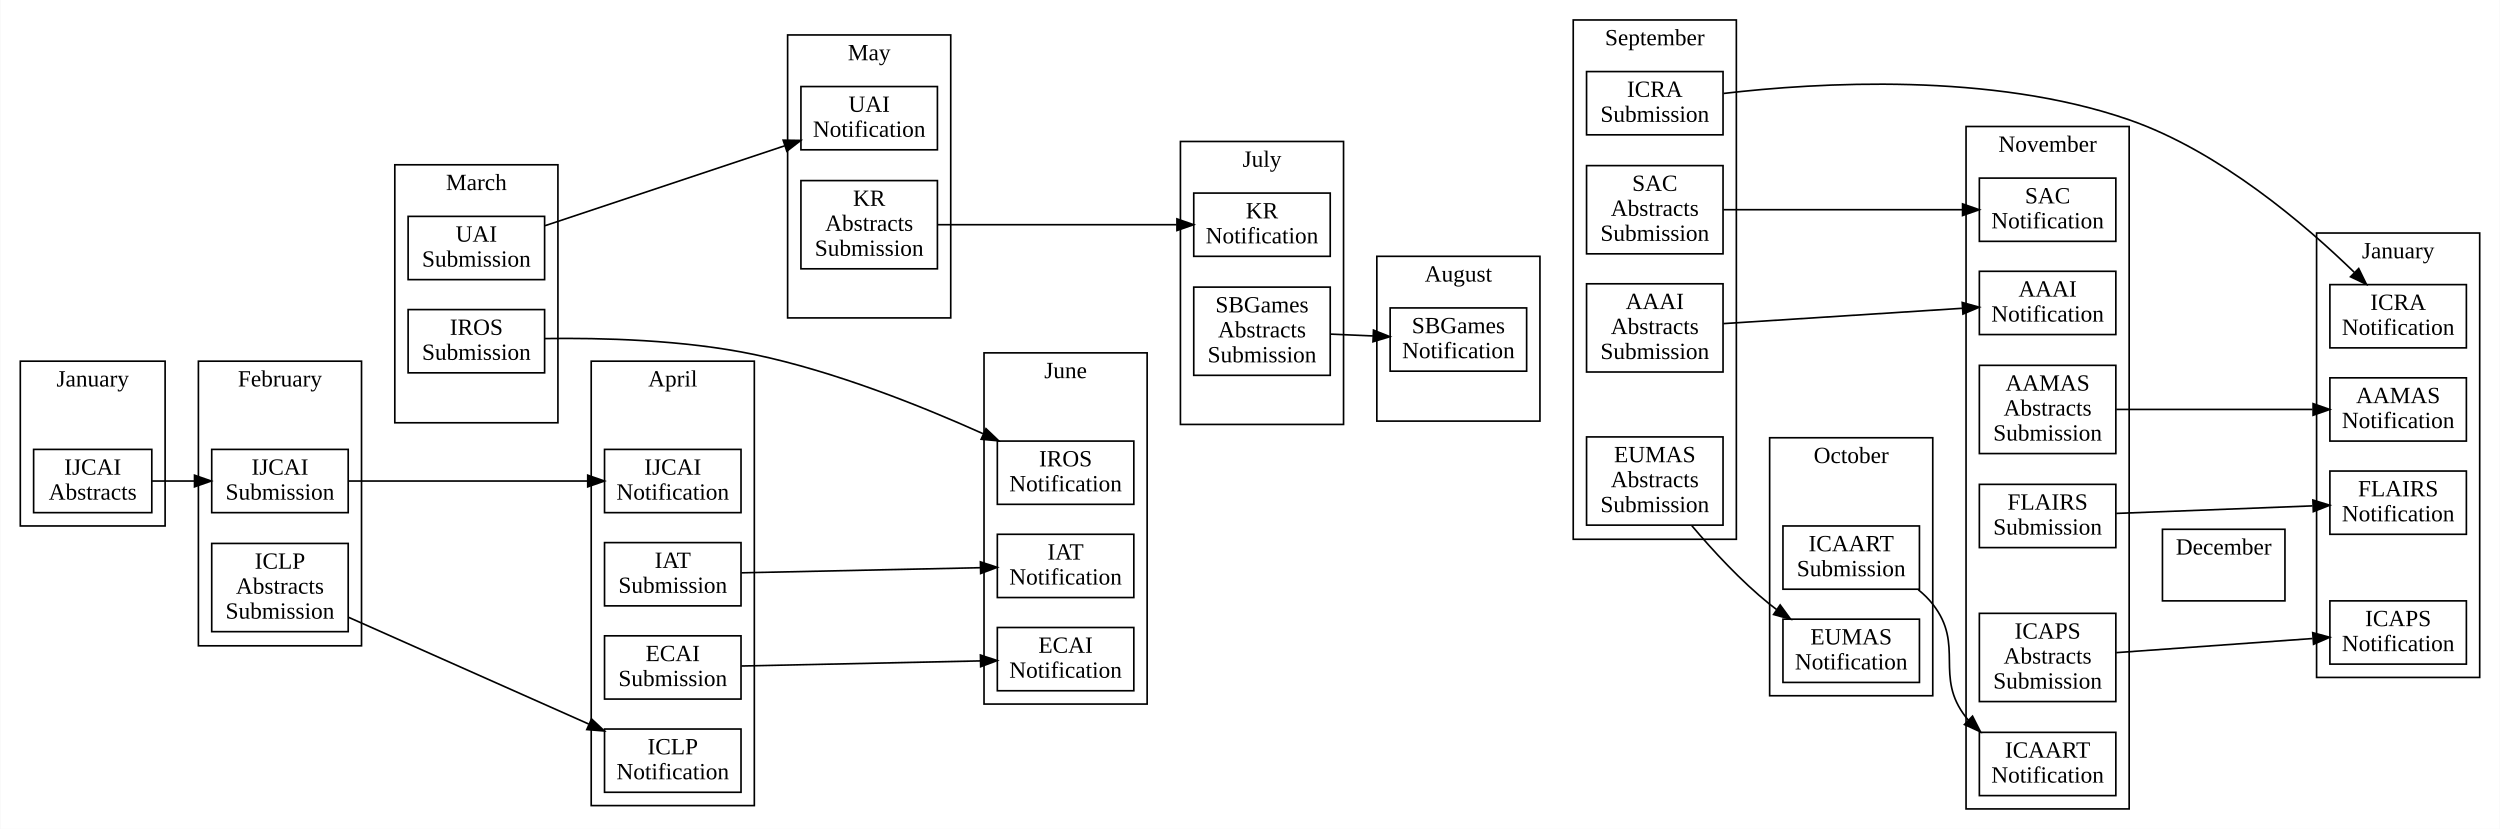
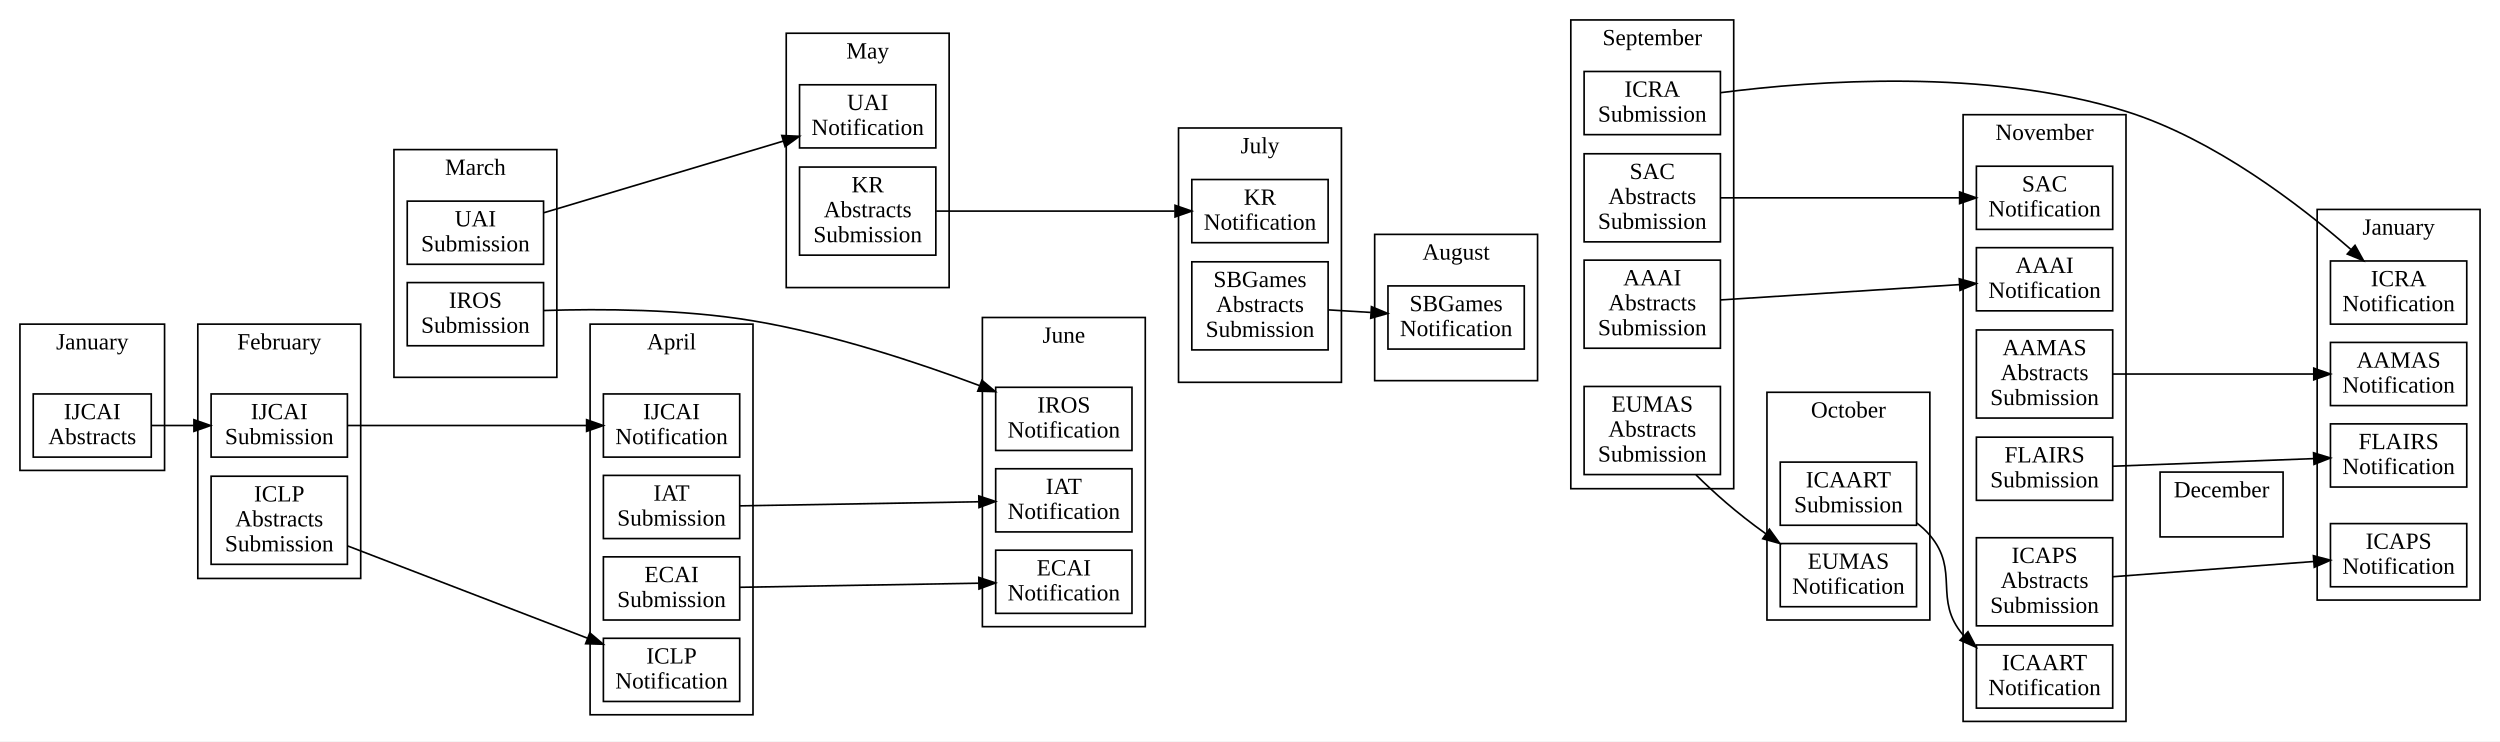
- <svg xmlns="http://www.w3.org/2000/svg" xmlns:xlink="http://www.w3.org/1999/xlink" width="1502pt" height="498pt" viewBox="0.00 0.00 1501.60 498.00">
-   <g id="graph0" class="graph" transform="scale(1 1) rotate(0) translate(4 494)">
-     <polygon fill="white" stroke="none" points="-4,4 -4,-494 1497.6,-494 1497.6,4 -4,4" />
+ <svg xmlns="http://www.w3.org/2000/svg" xmlns:xlink="http://www.w3.org/1999/xlink" width="1504pt" height="446pt" viewBox="0.00 0.00 1504.00 446.00">
+   <g id="graph0" class="graph" transform="scale(1 1) rotate(0) translate(4 442)">
+     <polygon fill="white" stroke="none" points="-4,4 -4,-442 1500,-442 1500,4 -4,4" />
    <g id="clust1" class="cluster">
-       <polygon fill="none" stroke="black" points="8,-178 8,-277 95,-277 95,-178 8,-178" />
-       <text text-anchor="middle" x="51.5" y="-261.8" font-family="Times New Roman,serif" font-size="14.00">January</text>
+       <polygon fill="none" stroke="black" points="8,-159 8,-247 95,-247 95,-159 8,-159" />
+       <text text-anchor="middle" x="51.5" y="-231.8" font-family="Times New Roman,serif" font-size="14.00">January</text>
    </g>
    <g id="clust2" class="cluster">
-       <polygon fill="none" stroke="black" points="115,-106 115,-277 213,-277 213,-106 115,-106" />
-       <text text-anchor="middle" x="164" y="-261.8" font-family="Times New Roman,serif" font-size="14.00">February</text>
+       <polygon fill="none" stroke="black" points="115,-94 115,-247 213,-247 213,-94 115,-94" />
+       <text text-anchor="middle" x="164" y="-231.8" font-family="Times New Roman,serif" font-size="14.00">February</text>
    </g>
    <g id="clust3" class="cluster">
-       <polygon fill="none" stroke="black" points="233,-240 233,-395 331,-395 331,-240 233,-240" />
-       <text text-anchor="middle" x="282" y="-379.8" font-family="Times New Roman,serif" font-size="14.00">March</text>
+       <polygon fill="none" stroke="black" points="233,-215 233,-352 331,-352 331,-215 233,-215" />
+       <text text-anchor="middle" x="282" y="-336.8" font-family="Times New Roman,serif" font-size="14.00">March</text>
    </g>
    <g id="clust4" class="cluster">
-       <polygon fill="none" stroke="black" points="351,-10 351,-277 449,-277 449,-10 351,-10" />
-       <text text-anchor="middle" x="400" y="-261.8" font-family="Times New Roman,serif" font-size="14.00">April</text>
+       <polygon fill="none" stroke="black" points="351,-12 351,-247 449,-247 449,-12 351,-12" />
+       <text text-anchor="middle" x="400" y="-231.8" font-family="Times New Roman,serif" font-size="14.00">April</text>
    </g>
    <g id="clust5" class="cluster">
-       <polygon fill="none" stroke="black" points="469,-303 469,-473 567,-473 567,-303 469,-303" />
-       <text text-anchor="middle" x="518" y="-457.8" font-family="Times New Roman,serif" font-size="14.00">May</text>
+       <polygon fill="none" stroke="black" points="469,-269 469,-422 567,-422 567,-269 469,-269" />
+       <text text-anchor="middle" x="518" y="-406.8" font-family="Times New Roman,serif" font-size="14.00">May</text>
    </g>
    <g id="clust6" class="cluster">
-       <polygon fill="none" stroke="black" points="587,-71 587,-282 685,-282 685,-71 587,-71" />
-       <text text-anchor="middle" x="636" y="-266.8" font-family="Times New Roman,serif" font-size="14.00">June</text>
+       <polygon fill="none" stroke="black" points="587,-65 587,-251 685,-251 685,-65 587,-65" />
+       <text text-anchor="middle" x="636" y="-235.8" font-family="Times New Roman,serif" font-size="14.00">June</text>
    </g>
    <g id="clust7" class="cluster">
-       <polygon fill="none" stroke="black" points="705,-239 705,-409 803,-409 803,-239 705,-239" />
-       <text text-anchor="middle" x="754" y="-393.8" font-family="Times New Roman,serif" font-size="14.00">July</text>
+       <polygon fill="none" stroke="black" points="705,-212 705,-365 803,-365 803,-212 705,-212" />
+       <text text-anchor="middle" x="754" y="-349.8" font-family="Times New Roman,serif" font-size="14.00">July</text>
    </g>
    <g id="clust8" class="cluster">
-       <polygon fill="none" stroke="black" points="823,-241 823,-340 921,-340 921,-241 823,-241" />
-       <text text-anchor="middle" x="872" y="-324.8" font-family="Times New Roman,serif" font-size="14.00">August</text>
+       <polygon fill="none" stroke="black" points="823,-213 823,-301 921,-301 921,-213 823,-213" />
+       <text text-anchor="middle" x="872" y="-285.8" font-family="Times New Roman,serif" font-size="14.00">August</text>
    </g>
    <g id="clust9" class="cluster">
-       <polygon fill="none" stroke="black" points="941,-170 941,-482 1039,-482 1039,-170 941,-170" />
-       <text text-anchor="middle" x="990" y="-466.8" font-family="Times New Roman,serif" font-size="14.00">September</text>
+       <polygon fill="none" stroke="black" points="941,-148 941,-430 1039,-430 1039,-148 941,-148" />
+       <text text-anchor="middle" x="990" y="-414.8" font-family="Times New Roman,serif" font-size="14.00">September</text>
    </g>
    <g id="clust10" class="cluster">
-       <polygon fill="none" stroke="black" points="1059,-76 1059,-231 1157,-231 1157,-76 1059,-76" />
-       <text text-anchor="middle" x="1108" y="-215.8" font-family="Times New Roman,serif" font-size="14.00">October</text>
+       <polygon fill="none" stroke="black" points="1059,-69 1059,-206 1157,-206 1157,-69 1059,-69" />
+       <text text-anchor="middle" x="1108" y="-190.8" font-family="Times New Roman,serif" font-size="14.00">October</text>
    </g>
    <g id="clust11" class="cluster">
-       <polygon fill="none" stroke="black" points="1177,-8 1177,-418 1275,-418 1275,-8 1177,-8" />
-       <text text-anchor="middle" x="1226" y="-402.8" font-family="Times New Roman,serif" font-size="14.00">November</text>
+       <polygon fill="none" stroke="black" points="1177,-8 1177,-373 1275,-373 1275,-8 1177,-8" />
+       <text text-anchor="middle" x="1226" y="-357.8" font-family="Times New Roman,serif" font-size="14.00">November</text>
    </g>
    <g id="clust12" class="cluster">
-       <polygon fill="none" stroke="black" points="1295,-133 1295,-176 1368.6,-176 1368.6,-133 1295,-133" />
-       <text text-anchor="middle" x="1331.8" y="-160.8" font-family="Times New Roman,serif" font-size="14.00">December</text>
+       <polygon fill="none" stroke="black" points="1295.5,-119 1295.5,-158 1369.5,-158 1369.5,-119 1295.5,-119" />
+       <text text-anchor="middle" x="1332.5" y="-142.8" font-family="Times New Roman,serif" font-size="14.00">December</text>
    </g>
    <g id="clust13" class="cluster">
-       <polygon fill="none" stroke="black" points="1387.6,-87 1387.6,-354 1485.6,-354 1485.6,-87 1387.6,-87" />
-       <text text-anchor="middle" x="1436.6" y="-338.8" font-family="Times New Roman,serif" font-size="14.00">January</text>
+       <polygon fill="none" stroke="black" points="1390,-81 1390,-316 1488,-316 1488,-81 1390,-81" />
+       <text text-anchor="middle" x="1439" y="-300.8" font-family="Times New Roman,serif" font-size="14.00">January</text>
    </g>
    <g id="node2" class="node">
      <g id="a_node2">
        <a xlink:href="http://www.ijcai.org/" xlink:title="International Joint Conference on Artificial Intelligence" target="_blank">
-           <polygon fill="none" stroke="black" points="87,-224 16,-224 16,-186 87,-186 87,-224" />
-           <text text-anchor="middle" x="51.5" y="-208.8" font-family="Times New Roman,serif" font-size="14.00">IJCAI</text>
-           <text text-anchor="middle" x="51.5" y="-193.8" font-family="Times New Roman,serif" font-size="14.00">Abstracts</text>
+           <polygon fill="none" stroke="black" points="87,-205 16,-205 16,-167 87,-167 87,-205" />
+           <text text-anchor="middle" x="51.5" y="-189.8" font-family="Times New Roman,serif" font-size="14.00">IJCAI</text>
+           <text text-anchor="middle" x="51.5" y="-174.8" font-family="Times New Roman,serif" font-size="14.00">Abstracts</text>
        </a>
      </g>
    </g>
    <g id="node5" class="node">
      <g id="a_node5">
        <a xlink:href="http://www.ijcai.org/" xlink:title="International Joint Conference on Artificial Intelligence" target="_blank">
-           <polygon fill="none" stroke="black" points="205,-224 123,-224 123,-186 205,-186 205,-224" />
-           <text text-anchor="middle" x="164" y="-208.8" font-family="Times New Roman,serif" font-size="14.00">IJCAI</text>
-           <text text-anchor="middle" x="164" y="-193.8" font-family="Times New Roman,serif" font-size="14.00">Submission</text>
+           <polygon fill="none" stroke="black" points="205,-205 123,-205 123,-167 205,-167 205,-205" />
+           <text text-anchor="middle" x="164" y="-189.8" font-family="Times New Roman,serif" font-size="14.00">IJCAI</text>
+           <text text-anchor="middle" x="164" y="-174.8" font-family="Times New Roman,serif" font-size="14.00">Submission</text>
        </a>
      </g>
    </g>
    <g id="edge1" class="edge">
-       <path fill="none" stroke="black" d="M87.16,-205C95.257,-205 104.043,-205 112.668,-205" />
-       <polygon fill="black" stroke="black" points="112.669,-208.5 122.668,-205 112.668,-201.5 112.669,-208.5" />
+       <path fill="none" stroke="black" d="M87.16,-186C95.257,-186 104.043,-186 112.668,-186" />
+       <polygon fill="black" stroke="black" points="112.669,-189.5 122.668,-186 112.668,-182.5 112.669,-189.5" />
    </g>
    <g id="node4" class="node">
      <g id="a_node4">
        <a xlink:href="https://www.cs.nmsu.edu/ALP/iclp2018/" xlink:title="International Conference on Logic Programming" target="_blank">
-           <polygon fill="none" stroke="black" points="205,-167.5 123,-167.5 123,-114.5 205,-114.5 205,-167.5" />
-           <text text-anchor="middle" x="164" y="-152.3" font-family="Times New Roman,serif" font-size="14.00">ICLP</text>
-           <text text-anchor="middle" x="164" y="-137.3" font-family="Times New Roman,serif" font-size="14.00">Abstracts</text>
-           <text text-anchor="middle" x="164" y="-122.3" font-family="Times New Roman,serif" font-size="14.00">Submission</text>
+           <polygon fill="none" stroke="black" points="205,-155.5 123,-155.5 123,-102.5 205,-102.5 205,-155.5" />
+           <text text-anchor="middle" x="164" y="-140.3" font-family="Times New Roman,serif" font-size="14.00">ICLP</text>
+           <text text-anchor="middle" x="164" y="-125.3" font-family="Times New Roman,serif" font-size="14.00">Abstracts</text>
+           <text text-anchor="middle" x="164" y="-110.3" font-family="Times New Roman,serif" font-size="14.00">Submission</text>
        </a>
      </g>
    </g>
    <g id="node13" class="node">
      <g id="a_node13">
        <a xlink:href="https://www.cs.nmsu.edu/ALP/iclp2018/" xlink:title="International Conference on Logic Programming" target="_blank">
-           <polygon fill="none" stroke="black" points="441,-56 359,-56 359,-18 441,-18 441,-56" />
-           <text text-anchor="middle" x="400" y="-40.8" font-family="Times New Roman,serif" font-size="14.00">ICLP</text>
-           <text text-anchor="middle" x="400" y="-25.8" font-family="Times New Roman,serif" font-size="14.00">Notification</text>
+           <polygon fill="none" stroke="black" points="441,-58 359,-58 359,-20 441,-20 441,-58" />
+           <text text-anchor="middle" x="400" y="-42.8" font-family="Times New Roman,serif" font-size="14.00">ICLP</text>
+           <text text-anchor="middle" x="400" y="-27.8" font-family="Times New Roman,serif" font-size="14.00">Notification</text>
        </a>
      </g>
    </g>
    <g id="edge3" class="edge">
-       <path fill="none" stroke="black" d="M205.226,-123.122C245.194,-105.358 306.563,-78.083 349.5,-59" />
-       <polygon fill="black" stroke="black" points="351.191,-62.078 358.908,-54.819 348.348,-55.682 351.191,-62.078" />
+       <path fill="none" stroke="black" d="M205.226,-113.528C245.194,-98.156 306.563,-74.552 349.5,-58.039" />
+       <polygon fill="black" stroke="black" points="350.831,-61.277 358.908,-54.42 348.318,-54.743 350.831,-61.277" />
    </g>
    <g id="node10" class="node">
      <g id="a_node10">
        <a xlink:href="http://www.ijcai.org/" xlink:title="International Joint Conference on Artificial Intelligence" target="_blank">
-           <polygon fill="none" stroke="black" points="441,-224 359,-224 359,-186 441,-186 441,-224" />
-           <text text-anchor="middle" x="400" y="-208.8" font-family="Times New Roman,serif" font-size="14.00">IJCAI</text>
-           <text text-anchor="middle" x="400" y="-193.8" font-family="Times New Roman,serif" font-size="14.00">Notification</text>
+           <polygon fill="none" stroke="black" points="441,-205 359,-205 359,-167 441,-167 441,-205" />
+           <text text-anchor="middle" x="400" y="-189.8" font-family="Times New Roman,serif" font-size="14.00">IJCAI</text>
+           <text text-anchor="middle" x="400" y="-174.8" font-family="Times New Roman,serif" font-size="14.00">Notification</text>
        </a>
      </g>
    </g>
    <g id="edge2" class="edge">
-       <path fill="none" stroke="black" d="M205.226,-205C244.942,-205 305.791,-205 348.686,-205" />
-       <polygon fill="black" stroke="black" points="348.908,-208.5 358.908,-205 348.908,-201.5 348.908,-208.5" />
+       <path fill="none" stroke="black" d="M205.226,-186C244.942,-186 305.791,-186 348.686,-186" />
+       <polygon fill="black" stroke="black" points="348.908,-189.5 358.908,-186 348.908,-182.5 348.908,-189.5" />
    </g>
    <g id="node7" class="node">
      <g id="a_node7">
        <a xlink:href="http://auai.org/" xlink:title="Conference on Uncertainty in Artificial Intelligence" target="_blank">
-           <polygon fill="none" stroke="black" points="323,-364 241,-364 241,-326 323,-326 323,-364" />
-           <text text-anchor="middle" x="282" y="-348.8" font-family="Times New Roman,serif" font-size="14.00">UAI</text>
-           <text text-anchor="middle" x="282" y="-333.8" font-family="Times New Roman,serif" font-size="14.00">Submission</text>
+           <polygon fill="none" stroke="black" points="323,-321 241,-321 241,-283 323,-283 323,-321" />
+           <text text-anchor="middle" x="282" y="-305.8" font-family="Times New Roman,serif" font-size="14.00">UAI</text>
+           <text text-anchor="middle" x="282" y="-290.8" font-family="Times New Roman,serif" font-size="14.00">Submission</text>
        </a>
      </g>
    </g>
    <g id="node16" class="node">
      <g id="a_node16">
        <a xlink:href="http://auai.org/" xlink:title="Conference on Uncertainty in Artificial Intelligence" target="_blank">
-           <polygon fill="none" stroke="black" points="559,-442 477,-442 477,-404 559,-404 559,-442" />
-           <text text-anchor="middle" x="518" y="-426.8" font-family="Times New Roman,serif" font-size="14.00">UAI</text>
-           <text text-anchor="middle" x="518" y="-411.8" font-family="Times New Roman,serif" font-size="14.00">Notification</text>
+           <polygon fill="none" stroke="black" points="559,-391 477,-391 477,-353 559,-353 559,-391" />
+           <text text-anchor="middle" x="518" y="-375.8" font-family="Times New Roman,serif" font-size="14.00">UAI</text>
+           <text text-anchor="middle" x="518" y="-360.8" font-family="Times New Roman,serif" font-size="14.00">Notification</text>
        </a>
      </g>
    </g>
    <g id="edge4" class="edge">
-       <path fill="none" stroke="black" d="M323.226,-358.409C363.11,-371.703 424.306,-392.102 467.229,-406.41" />
-       <polygon fill="black" stroke="black" points="466.314,-409.794 476.908,-409.636 468.528,-403.153 466.314,-409.794" />
+       <path fill="none" stroke="black" d="M323.226,-314.033C363.11,-325.965 424.306,-344.271 467.229,-357.111" />
+       <polygon fill="black" stroke="black" points="466.324,-360.494 476.908,-360.007 468.331,-353.787 466.324,-360.494" />
    </g>
    <g id="node8" class="node">
      <g id="a_node8">
        <a xlink:href="http://www.iros.org/" xlink:title="International Conference on Intelligent Robots and Systems" target="_blank">
-           <polygon fill="none" stroke="black" points="323,-308 241,-308 241,-270 323,-270 323,-308" />
-           <text text-anchor="middle" x="282" y="-292.8" font-family="Times New Roman,serif" font-size="14.00">IROS</text>
-           <text text-anchor="middle" x="282" y="-277.8" font-family="Times New Roman,serif" font-size="14.00">Submission</text>
+           <polygon fill="none" stroke="black" points="323,-272 241,-272 241,-234 323,-234 323,-272" />
+           <text text-anchor="middle" x="282" y="-256.8" font-family="Times New Roman,serif" font-size="14.00">IROS</text>
+           <text text-anchor="middle" x="282" y="-241.8" font-family="Times New Roman,serif" font-size="14.00">Submission</text>
        </a>
      </g>
    </g>
    <g id="node20" class="node">
      <g id="a_node20">
        <a xlink:href="http://www.iros.org/" xlink:title="International Conference on Intelligent Robots and Systems" target="_blank">
-           <polygon fill="none" stroke="black" points="677,-229 595,-229 595,-191 677,-191 677,-229" />
-           <text text-anchor="middle" x="636" y="-213.8" font-family="Times New Roman,serif" font-size="14.00">IROS</text>
-           <text text-anchor="middle" x="636" y="-198.8" font-family="Times New Roman,serif" font-size="14.00">Notification</text>
+           <polygon fill="none" stroke="black" points="677,-209 595,-209 595,-171 677,-171 677,-209" />
+           <text text-anchor="middle" x="636" y="-193.8" font-family="Times New Roman,serif" font-size="14.00">IROS</text>
+           <text text-anchor="middle" x="636" y="-178.8" font-family="Times New Roman,serif" font-size="14.00">Notification</text>
        </a>
      </g>
    </g>
    <g id="edge5" class="edge">
-       <path fill="none" stroke="black" d="M323.024,-290.583C356.928,-291.092 406.639,-289.87 449,-281 497.291,-270.889 549.558,-249.979 586.353,-233.456" />
-       <polygon fill="black" stroke="black" points="588.18,-236.47 595.832,-229.143 585.281,-230.099 588.18,-236.47" />
+       <path fill="none" stroke="black" d="M323.214,-255.188C357.02,-256.276 406.492,-256.106 449,-249 496.389,-241.078 548.359,-223.825 585.288,-210.012" />
+       <polygon fill="black" stroke="black" points="586.705,-213.218 594.814,-206.4 584.223,-206.673 586.705,-213.218" />
    </g>
    <g id="node11" class="node">
      <g id="a_node11">
        <a xlink:href="https://www.ijcai-18.org/" xlink:title="European Conference on Artificial Intelligence" target="_blank">
-           <polygon fill="none" stroke="black" points="441,-112 359,-112 359,-74 441,-74 441,-112" />
-           <text text-anchor="middle" x="400" y="-96.8" font-family="Times New Roman,serif" font-size="14.00">ECAI</text>
-           <text text-anchor="middle" x="400" y="-81.8" font-family="Times New Roman,serif" font-size="14.00">Submission</text>
+           <polygon fill="none" stroke="black" points="441,-107 359,-107 359,-69 441,-69 441,-107" />
+           <text text-anchor="middle" x="400" y="-91.8" font-family="Times New Roman,serif" font-size="14.00">ECAI</text>
+           <text text-anchor="middle" x="400" y="-76.8" font-family="Times New Roman,serif" font-size="14.00">Submission</text>
        </a>
      </g>
    </g>
    <g id="node18" class="node">
      <g id="a_node18">
        <a xlink:href="https://www.ijcai-18.org/" xlink:title="European Conference on Artificial Intelligence" target="_blank">
-           <polygon fill="none" stroke="black" points="677,-117 595,-117 595,-79 677,-79 677,-117" />
-           <text text-anchor="middle" x="636" y="-101.8" font-family="Times New Roman,serif" font-size="14.00">ECAI</text>
-           <text text-anchor="middle" x="636" y="-86.8" font-family="Times New Roman,serif" font-size="14.00">Notification</text>
+           <polygon fill="none" stroke="black" points="677,-111 595,-111 595,-73 677,-73 677,-111" />
+           <text text-anchor="middle" x="636" y="-95.8" font-family="Times New Roman,serif" font-size="14.00">ECAI</text>
+           <text text-anchor="middle" x="636" y="-80.8" font-family="Times New Roman,serif" font-size="14.00">Notification</text>
        </a>
      </g>
    </g>
    <g id="edge6" class="edge">
-       <path fill="none" stroke="black" d="M441.226,-93.859C480.942,-94.708 541.791,-96.008 584.686,-96.925" />
-       <polygon fill="black" stroke="black" points="584.836,-100.429 594.908,-97.143 584.985,-93.43 584.836,-100.429" />
+       <path fill="none" stroke="black" d="M441.226,-88.688C480.942,-89.367 541.791,-90.407 584.686,-91.14" />
+       <polygon fill="black" stroke="black" points="584.85,-94.643 594.908,-91.315 584.969,-87.644 584.85,-94.643" />
    </g>
    <g id="node12" class="node">
      <g id="a_node12">
        <a xlink:href="http://wibih.unomaha.edu/wi" xlink:title="International Conference on Intelligent Agent Technology" target="_blank">
-           <polygon fill="none" stroke="black" points="441,-168 359,-168 359,-130 441,-130 441,-168" />
-           <text text-anchor="middle" x="400" y="-152.8" font-family="Times New Roman,serif" font-size="14.00">IAT</text>
-           <text text-anchor="middle" x="400" y="-137.8" font-family="Times New Roman,serif" font-size="14.00">Submission</text>
+           <polygon fill="none" stroke="black" points="441,-156 359,-156 359,-118 441,-118 441,-156" />
+           <text text-anchor="middle" x="400" y="-140.8" font-family="Times New Roman,serif" font-size="14.00">IAT</text>
+           <text text-anchor="middle" x="400" y="-125.8" font-family="Times New Roman,serif" font-size="14.00">Submission</text>
        </a>
      </g>
    </g>
    <g id="node19" class="node">
      <g id="a_node19">
        <a xlink:href="http://wibih.unomaha.edu/wi" xlink:title="International Conference on Intelligent Agent Technology" target="_blank">
-           <polygon fill="none" stroke="black" points="677,-173 595,-173 595,-135 677,-135 677,-173" />
-           <text text-anchor="middle" x="636" y="-157.8" font-family="Times New Roman,serif" font-size="14.00">IAT</text>
-           <text text-anchor="middle" x="636" y="-142.8" font-family="Times New Roman,serif" font-size="14.00">Notification</text>
+           <polygon fill="none" stroke="black" points="677,-160 595,-160 595,-122 677,-122 677,-160" />
+           <text text-anchor="middle" x="636" y="-144.8" font-family="Times New Roman,serif" font-size="14.00">IAT</text>
+           <text text-anchor="middle" x="636" y="-129.8" font-family="Times New Roman,serif" font-size="14.00">Notification</text>
        </a>
      </g>
    </g>
    <g id="edge7" class="edge">
-       <path fill="none" stroke="black" d="M441.226,-149.86C480.942,-150.708 541.791,-152.008 584.686,-152.925" />
-       <polygon fill="black" stroke="black" points="584.836,-156.429 594.908,-153.143 584.985,-149.43 584.836,-156.429" />
+       <path fill="none" stroke="black" d="M441.226,-137.688C480.942,-138.367 541.791,-139.407 584.686,-140.14" />
+       <polygon fill="black" stroke="black" points="584.85,-143.643 594.908,-140.315 584.969,-136.644 584.85,-143.643" />
    </g>
    <g id="node15" class="node">
      <g id="a_node15">
        <a xlink:href="http://www.kr.org/" xlink:title="International Conference on Principles of Knowledge Representation and Reasoning" target="_blank">
-           <polygon fill="none" stroke="black" points="559,-385.5 477,-385.5 477,-332.5 559,-332.5 559,-385.5" />
-           <text text-anchor="middle" x="518" y="-370.3" font-family="Times New Roman,serif" font-size="14.00">KR</text>
-           <text text-anchor="middle" x="518" y="-355.3" font-family="Times New Roman,serif" font-size="14.00">Abstracts</text>
-           <text text-anchor="middle" x="518" y="-340.3" font-family="Times New Roman,serif" font-size="14.00">Submission</text>
+           <polygon fill="none" stroke="black" points="559,-341.5 477,-341.5 477,-288.5 559,-288.5 559,-341.5" />
+           <text text-anchor="middle" x="518" y="-326.3" font-family="Times New Roman,serif" font-size="14.00">KR</text>
+           <text text-anchor="middle" x="518" y="-311.3" font-family="Times New Roman,serif" font-size="14.00">Abstracts</text>
+           <text text-anchor="middle" x="518" y="-296.3" font-family="Times New Roman,serif" font-size="14.00">Submission</text>
        </a>
      </g>
    </g>
    <g id="node23" class="node">
      <g id="a_node23">
        <a xlink:href="http://www.kr.org/" xlink:title="International Conference on Principles of Knowledge Representation and Reasoning" target="_blank">
-           <polygon fill="none" stroke="black" points="795,-378 713,-378 713,-340 795,-340 795,-378" />
-           <text text-anchor="middle" x="754" y="-362.8" font-family="Times New Roman,serif" font-size="14.00">KR</text>
-           <text text-anchor="middle" x="754" y="-347.8" font-family="Times New Roman,serif" font-size="14.00">Notification</text>
+           <polygon fill="none" stroke="black" points="795,-334 713,-334 713,-296 795,-296 795,-334" />
+           <text text-anchor="middle" x="754" y="-318.8" font-family="Times New Roman,serif" font-size="14.00">KR</text>
+           <text text-anchor="middle" x="754" y="-303.8" font-family="Times New Roman,serif" font-size="14.00">Notification</text>
        </a>
      </g>
    </g>
    <g id="edge8" class="edge">
-       <path fill="none" stroke="black" d="M559.226,-359C598.942,-359 659.791,-359 702.686,-359" />
-       <polygon fill="black" stroke="black" points="702.908,-362.5 712.908,-359 702.908,-355.5 702.908,-362.5" />
+       <path fill="none" stroke="black" d="M559.226,-315C598.942,-315 659.791,-315 702.686,-315" />
+       <polygon fill="black" stroke="black" points="702.908,-318.5 712.908,-315 702.908,-311.5 702.908,-318.5" />
    </g>
    <g id="node22" class="node">
      <g id="a_node22">
        <a xlink:href="http://sbgames.org/" xlink:title="Simposio Brasileiro de Games e Entretenimento Digital" target="_blank">
-           <polygon fill="none" stroke="black" points="795,-321.5 713,-321.5 713,-268.5 795,-268.5 795,-321.5" />
-           <text text-anchor="middle" x="754" y="-306.3" font-family="Times New Roman,serif" font-size="14.00">SBGames</text>
-           <text text-anchor="middle" x="754" y="-291.3" font-family="Times New Roman,serif" font-size="14.00">Abstracts</text>
-           <text text-anchor="middle" x="754" y="-276.3" font-family="Times New Roman,serif" font-size="14.00">Submission</text>
+           <polygon fill="none" stroke="black" points="795,-284.5 713,-284.5 713,-231.5 795,-231.5 795,-284.5" />
+           <text text-anchor="middle" x="754" y="-269.3" font-family="Times New Roman,serif" font-size="14.00">SBGames</text>
+           <text text-anchor="middle" x="754" y="-254.3" font-family="Times New Roman,serif" font-size="14.00">Abstracts</text>
+           <text text-anchor="middle" x="754" y="-239.3" font-family="Times New Roman,serif" font-size="14.00">Submission</text>
        </a>
      </g>
    </g>
    <g id="node25" class="node">
      <g id="a_node25">
        <a xlink:href="http://sbgames.org/" xlink:title="Simposio Brasileiro de Games e Entretenimento Digital" target="_blank">
-           <polygon fill="none" stroke="black" points="913,-309 831,-309 831,-271 913,-271 913,-309" />
-           <text text-anchor="middle" x="872" y="-293.8" font-family="Times New Roman,serif" font-size="14.00">SBGames</text>
-           <text text-anchor="middle" x="872" y="-278.8" font-family="Times New Roman,serif" font-size="14.00">Notification</text>
+           <polygon fill="none" stroke="black" points="913,-270 831,-270 831,-232 913,-232 913,-270" />
+           <text text-anchor="middle" x="872" y="-254.8" font-family="Times New Roman,serif" font-size="14.00">SBGames</text>
+           <text text-anchor="middle" x="872" y="-239.8" font-family="Times New Roman,serif" font-size="14.00">Notification</text>
        </a>
      </g>
    </g>
    <g id="edge9" class="edge">
-       <path fill="none" stroke="black" d="M795.246,-293.265C803.433,-292.912 812.144,-292.537 820.632,-292.171" />
-       <polygon fill="black" stroke="black" points="820.986,-295.659 830.826,-291.732 820.684,-288.666 820.986,-295.659" />
+       <path fill="none" stroke="black" d="M795.246,-255.571C803.433,-255.077 812.144,-254.552 820.632,-254.039" />
+       <polygon fill="black" stroke="black" points="821.055,-257.52 830.826,-253.424 820.633,-250.533 821.055,-257.52" />
    </g>
    <g id="node27" class="node">
      <g id="a_node27">
        <a xlink:href="http://www.icra2018.org/" xlink:title="International Conference on Robotics and Automation" target="_blank">
-           <polygon fill="none" stroke="black" points="1031,-451 949,-451 949,-413 1031,-413 1031,-451" />
-           <text text-anchor="middle" x="990" y="-435.8" font-family="Times New Roman,serif" font-size="14.00">ICRA</text>
-           <text text-anchor="middle" x="990" y="-420.8" font-family="Times New Roman,serif" font-size="14.00">Submission</text>
+           <polygon fill="none" stroke="black" points="1031,-399 949,-399 949,-361 1031,-361 1031,-399" />
+           <text text-anchor="middle" x="990" y="-383.8" font-family="Times New Roman,serif" font-size="14.00">ICRA</text>
+           <text text-anchor="middle" x="990" y="-368.8" font-family="Times New Roman,serif" font-size="14.00">Submission</text>
        </a>
      </g>
    </g>
    <g id="node43" class="node">
      <g id="a_node43">
        <a xlink:href="http://www.icra2018.org/" xlink:title="International Conference on Robotics and Automation" target="_blank">
-           <polygon fill="none" stroke="black" points="1477.6,-323 1395.6,-323 1395.6,-285 1477.6,-285 1477.6,-323" />
-           <text text-anchor="middle" x="1436.6" y="-307.8" font-family="Times New Roman,serif" font-size="14.00">ICRA</text>
-           <text text-anchor="middle" x="1436.6" y="-292.8" font-family="Times New Roman,serif" font-size="14.00">Notification</text>
+           <polygon fill="none" stroke="black" points="1480,-285 1398,-285 1398,-247 1480,-247 1480,-285" />
+           <text text-anchor="middle" x="1439" y="-269.8" font-family="Times New Roman,serif" font-size="14.00">ICRA</text>
+           <text text-anchor="middle" x="1439" y="-254.8" font-family="Times New Roman,serif" font-size="14.00">Notification</text>
        </a>
      </g>
    </g>
    <g id="edge10" class="edge">
-       <path fill="none" stroke="black" d="M1031.4,-437.864C1087.74,-444.436 1192.28,-450.744 1275,-422 1329.3,-403.131 1380.77,-359.048 1410.21,-330.43" />
-       <polygon fill="black" stroke="black" points="1412.91,-332.678 1417.56,-323.157 1407.99,-327.702 1412.91,-332.678" />
+       <path fill="none" stroke="black" d="M1031.17,-386.257C1087.24,-393.448 1191.47,-401.161 1275,-375 1328.08,-358.375 1379.81,-318.567 1410.28,-291.943" />
+       <polygon fill="black" stroke="black" points="1412.78,-294.406 1417.93,-285.147 1408.13,-289.174 1412.78,-294.406" />
    </g>
    <g id="node28" class="node">
      <g id="a_node28">
        <a xlink:href="http://www.sigapp.org/sac/" xlink:title="Symposium On Applied Computing" target="_blank">
-           <polygon fill="none" stroke="black" points="1031,-394.5 949,-394.5 949,-341.5 1031,-341.5 1031,-394.5" />
-           <text text-anchor="middle" x="990" y="-379.3" font-family="Times New Roman,serif" font-size="14.00">SAC</text>
-           <text text-anchor="middle" x="990" y="-364.3" font-family="Times New Roman,serif" font-size="14.00">Abstracts</text>
-           <text text-anchor="middle" x="990" y="-349.3" font-family="Times New Roman,serif" font-size="14.00">Submission</text>
+           <polygon fill="none" stroke="black" points="1031,-349.5 949,-349.5 949,-296.5 1031,-296.5 1031,-349.5" />
+           <text text-anchor="middle" x="990" y="-334.3" font-family="Times New Roman,serif" font-size="14.00">SAC</text>
+           <text text-anchor="middle" x="990" y="-319.3" font-family="Times New Roman,serif" font-size="14.00">Abstracts</text>
+           <text text-anchor="middle" x="990" y="-304.3" font-family="Times New Roman,serif" font-size="14.00">Submission</text>
        </a>
      </g>
    </g>
    <g id="node36" class="node">
      <g id="a_node36">
        <a xlink:href="http://www.sigapp.org/sac/" xlink:title="Symposium On Applied Computing" target="_blank">
-           <polygon fill="none" stroke="black" points="1267,-387 1185,-387 1185,-349 1267,-349 1267,-387" />
-           <text text-anchor="middle" x="1226" y="-371.8" font-family="Times New Roman,serif" font-size="14.00">SAC</text>
-           <text text-anchor="middle" x="1226" y="-356.8" font-family="Times New Roman,serif" font-size="14.00">Notification</text>
+           <polygon fill="none" stroke="black" points="1267,-342 1185,-342 1185,-304 1267,-304 1267,-342" />
+           <text text-anchor="middle" x="1226" y="-326.8" font-family="Times New Roman,serif" font-size="14.00">SAC</text>
+           <text text-anchor="middle" x="1226" y="-311.8" font-family="Times New Roman,serif" font-size="14.00">Notification</text>
        </a>
      </g>
    </g>
    <g id="edge11" class="edge">
-       <path fill="none" stroke="black" d="M1031.23,-368C1070.94,-368 1131.79,-368 1174.69,-368" />
-       <polygon fill="black" stroke="black" points="1174.91,-371.5 1184.91,-368 1174.91,-364.5 1174.91,-371.5" />
+       <path fill="none" stroke="black" d="M1031.23,-323C1070.94,-323 1131.79,-323 1174.69,-323" />
+       <polygon fill="black" stroke="black" points="1174.91,-326.5 1184.91,-323 1174.91,-319.5 1174.91,-326.5" />
    </g>
    <g id="node29" class="node">
      <g id="a_node29">
        <a xlink:href="http://www.aaai.org/Conferences/conferences.php" xlink:title="Association for the Advancement of Artificial Intelligence" target="_blank">
-           <polygon fill="none" stroke="black" points="1031,-323.5 949,-323.5 949,-270.5 1031,-270.5 1031,-323.5" />
-           <text text-anchor="middle" x="990" y="-308.3" font-family="Times New Roman,serif" font-size="14.00">AAAI</text>
-           <text text-anchor="middle" x="990" y="-293.3" font-family="Times New Roman,serif" font-size="14.00">Abstracts</text>
-           <text text-anchor="middle" x="990" y="-278.3" font-family="Times New Roman,serif" font-size="14.00">Submission</text>
+           <polygon fill="none" stroke="black" points="1031,-285.5 949,-285.5 949,-232.5 1031,-232.5 1031,-285.5" />
+           <text text-anchor="middle" x="990" y="-270.3" font-family="Times New Roman,serif" font-size="14.00">AAAI</text>
+           <text text-anchor="middle" x="990" y="-255.3" font-family="Times New Roman,serif" font-size="14.00">Abstracts</text>
+           <text text-anchor="middle" x="990" y="-240.3" font-family="Times New Roman,serif" font-size="14.00">Submission</text>
        </a>
      </g>
    </g>
    <g id="node35" class="node">
      <g id="a_node35">
        <a xlink:href="http://www.aaai.org/Conferences/conferences.php" xlink:title="Association for the Advancement of Artificial Intelligence" target="_blank">
-           <polygon fill="none" stroke="black" points="1267,-331 1185,-331 1185,-293 1267,-293 1267,-331" />
-           <text text-anchor="middle" x="1226" y="-315.8" font-family="Times New Roman,serif" font-size="14.00">AAAI</text>
-           <text text-anchor="middle" x="1226" y="-300.8" font-family="Times New Roman,serif" font-size="14.00">Notification</text>
+           <polygon fill="none" stroke="black" points="1267,-293 1185,-293 1185,-255 1267,-255 1267,-293" />
+           <text text-anchor="middle" x="1226" y="-277.8" font-family="Times New Roman,serif" font-size="14.00">AAAI</text>
+           <text text-anchor="middle" x="1226" y="-262.8" font-family="Times New Roman,serif" font-size="14.00">Notification</text>
        </a>
      </g>
    </g>
    <g id="edge12" class="edge">
-       <path fill="none" stroke="black" d="M1031.23,-299.579C1070.94,-302.125 1131.79,-306.025 1174.69,-308.775" />
-       <polygon fill="black" stroke="black" points="1174.7,-312.283 1184.91,-309.43 1175.15,-305.297 1174.7,-312.283" />
+       <path fill="none" stroke="black" d="M1031.23,-261.579C1070.94,-264.125 1131.79,-268.025 1174.69,-270.775" />
+       <polygon fill="black" stroke="black" points="1174.7,-274.283 1184.91,-271.43 1175.15,-267.297 1174.7,-274.283" />
    </g>
    <g id="node30" class="node">
      <g id="a_node30">
        <a xlink:href="https://eumas2017.ibisc.univ-evry.fr/" xlink:title="European Conference on Multi-Agent Systems" target="_blank">
-           <polygon fill="none" stroke="black" points="1031,-231.5 949,-231.5 949,-178.5 1031,-178.5 1031,-231.5" />
-           <text text-anchor="middle" x="990" y="-216.3" font-family="Times New Roman,serif" font-size="14.00">EUMAS</text>
-           <text text-anchor="middle" x="990" y="-201.3" font-family="Times New Roman,serif" font-size="14.00">Abstracts</text>
-           <text text-anchor="middle" x="990" y="-186.3" font-family="Times New Roman,serif" font-size="14.00">Submission</text>
+           <polygon fill="none" stroke="black" points="1031,-209.5 949,-209.5 949,-156.5 1031,-156.5 1031,-209.5" />
+           <text text-anchor="middle" x="990" y="-194.3" font-family="Times New Roman,serif" font-size="14.00">EUMAS</text>
+           <text text-anchor="middle" x="990" y="-179.3" font-family="Times New Roman,serif" font-size="14.00">Abstracts</text>
+           <text text-anchor="middle" x="990" y="-164.3" font-family="Times New Roman,serif" font-size="14.00">Submission</text>
        </a>
      </g>
    </g>
    <g id="node32" class="node">
      <g id="a_node32">
        <a xlink:href="https://eumas2017.ibisc.univ-evry.fr/" xlink:title="European Conference on Multi-Agent Systems" target="_blank">
-           <polygon fill="none" stroke="black" points="1149,-122 1067,-122 1067,-84 1149,-84 1149,-122" />
-           <text text-anchor="middle" x="1108" y="-106.8" font-family="Times New Roman,serif" font-size="14.00">EUMAS</text>
-           <text text-anchor="middle" x="1108" y="-91.8" font-family="Times New Roman,serif" font-size="14.00">Notification</text>
+           <polygon fill="none" stroke="black" points="1149,-115 1067,-115 1067,-77 1149,-77 1149,-115" />
+           <text text-anchor="middle" x="1108" y="-99.8" font-family="Times New Roman,serif" font-size="14.00">EUMAS</text>
+           <text text-anchor="middle" x="1108" y="-84.8" font-family="Times New Roman,serif" font-size="14.00">Notification</text>
        </a>
      </g>
    </g>
    <g id="edge13" class="edge">
-       <path fill="none" stroke="black" d="M1012.25,-178.152C1024.87,-163.217 1041.74,-144.896 1059,-131 1060.34,-129.919 1061.73,-128.852 1063.16,-127.802" />
-       <polygon fill="black" stroke="black" points="1065.32,-130.56 1071.58,-122.01 1061.36,-124.791 1065.32,-130.56" />
+       <path fill="none" stroke="black" d="M1016.31,-156.304C1026.99,-145.815 1040.01,-133.951 1058.45,-120.791" />
+       <polygon fill="black" stroke="black" points="1060.47,-123.648 1066.69,-115.071 1056.48,-117.897 1060.47,-123.648" />
    </g>
    <g id="node33" class="node">
      <g id="a_node33">
        <a xlink:href="http://www.icaart.org/" xlink:title="International Conference on Agents and Artificial Intelligence" target="_blank">
-           <polygon fill="none" stroke="black" points="1149,-178 1067,-178 1067,-140 1149,-140 1149,-178" />
-           <text text-anchor="middle" x="1108" y="-162.8" font-family="Times New Roman,serif" font-size="14.00">ICAART</text>
-           <text text-anchor="middle" x="1108" y="-147.8" font-family="Times New Roman,serif" font-size="14.00">Submission</text>
+           <polygon fill="none" stroke="black" points="1149,-164 1067,-164 1067,-126 1149,-126 1149,-164" />
+           <text text-anchor="middle" x="1108" y="-148.8" font-family="Times New Roman,serif" font-size="14.00">ICAART</text>
+           <text text-anchor="middle" x="1108" y="-133.8" font-family="Times New Roman,serif" font-size="14.00">Submission</text>
        </a>
      </g>
    </g>
    <g id="node40" class="node">
      <g id="a_node40">
        <a xlink:href="http://www.icaart.org/" xlink:title="International Conference on Agents and Artificial Intelligence" target="_blank">
          <polygon fill="none" stroke="black" points="1267,-54 1185,-54 1185,-16 1267,-16 1267,-54" />
          <text text-anchor="middle" x="1226" y="-38.8" font-family="Times New Roman,serif" font-size="14.00">ICAART</text>
          <text text-anchor="middle" x="1226" y="-23.8" font-family="Times New Roman,serif" font-size="14.00">Notification</text>
        </a>
      </g>
    </g>
    <g id="edge14" class="edge">
-       <path fill="none" stroke="black" d="M1148.31,-139.701C1151.53,-137.087 1154.5,-134.19 1157,-131 1176.42,-106.198 1157.58,-87.802 1177,-63 1177.47,-62.402 1177.95,-61.814 1178.45,-61.236" />
-       <polygon fill="black" stroke="black" points="1180.89,-63.746 1185.69,-54.299 1176.05,-58.693 1180.89,-63.746" />
+       <path fill="none" stroke="black" d="M1149.1,-127.399C1152,-125.177 1154.68,-122.717 1157,-120 1175.24,-98.613 1158.76,-81.387 1177,-60 1177.14,-59.83 1177.29,-59.661 1177.44,-59.494" />
+       <polygon fill="black" stroke="black" points="1179.93,-61.958 1184.9,-52.601 1175.18,-56.816 1179.93,-61.958" />
    </g>
    <g id="node37" class="node">
      <g id="a_node37">
        <a xlink:href="http://www.icaps-conference.org/" xlink:title="International Conference on Automated Planning and Scheduling" target="_blank">
-           <polygon fill="none" stroke="black" points="1267,-125.5 1185,-125.5 1185,-72.5 1267,-72.5 1267,-125.5" />
-           <text text-anchor="middle" x="1226" y="-110.3" font-family="Times New Roman,serif" font-size="14.00">ICAPS</text>
-           <text text-anchor="middle" x="1226" y="-95.3" font-family="Times New Roman,serif" font-size="14.00">Abstracts</text>
-           <text text-anchor="middle" x="1226" y="-80.3" font-family="Times New Roman,serif" font-size="14.00">Submission</text>
+           <polygon fill="none" stroke="black" points="1267,-118.5 1185,-118.5 1185,-65.5 1267,-65.5 1267,-118.5" />
+           <text text-anchor="middle" x="1226" y="-103.3" font-family="Times New Roman,serif" font-size="14.00">ICAPS</text>
+           <text text-anchor="middle" x="1226" y="-88.3" font-family="Times New Roman,serif" font-size="14.00">Abstracts</text>
+           <text text-anchor="middle" x="1226" y="-73.3" font-family="Times New Roman,serif" font-size="14.00">Submission</text>
        </a>
      </g>
    </g>
    <g id="node44" class="node">
      <g id="a_node44">
        <a xlink:href="http://www.icaps-conference.org/" xlink:title="International Conference on Automated Planning and Scheduling" target="_blank">
-           <polygon fill="none" stroke="black" points="1477.6,-133 1395.6,-133 1395.6,-95 1477.6,-95 1477.6,-133" />
-           <text text-anchor="middle" x="1436.6" y="-117.8" font-family="Times New Roman,serif" font-size="14.00">ICAPS</text>
-           <text text-anchor="middle" x="1436.6" y="-102.8" font-family="Times New Roman,serif" font-size="14.00">Notification</text>
+           <polygon fill="none" stroke="black" points="1480,-127 1398,-127 1398,-89 1480,-89 1480,-127" />
+           <text text-anchor="middle" x="1439" y="-111.8" font-family="Times New Roman,serif" font-size="14.00">ICAPS</text>
+           <text text-anchor="middle" x="1439" y="-96.8" font-family="Times New Roman,serif" font-size="14.00">Notification</text>
        </a>
      </g>
    </g>
    <g id="edge15" class="edge">
-       <path fill="none" stroke="black" d="M1267.22,-101.892C1300.84,-104.31 1348.96,-107.77 1385.16,-110.373" />
-       <polygon fill="black" stroke="black" points="1385.28,-113.89 1395.5,-111.117 1385.78,-106.908 1385.28,-113.89" />
+       <path fill="none" stroke="black" d="M1267.18,-95.047C1301.5,-97.65 1351.02,-101.405 1387.92,-104.202" />
+       <polygon fill="black" stroke="black" points="1387.73,-107.698 1397.97,-104.964 1388.26,-100.718 1387.73,-107.698" />
    </g>
    <g id="node38" class="node">
      <g id="a_node38">
        <a xlink:href="http://www.ifaamas.org/" xlink:title="International Conference on Autonomous Agents and Multiagent Systems" target="_blank">
-           <polygon fill="none" stroke="black" points="1267,-274.5 1185,-274.5 1185,-221.5 1267,-221.5 1267,-274.5" />
-           <text text-anchor="middle" x="1226" y="-259.3" font-family="Times New Roman,serif" font-size="14.00">AAMAS</text>
-           <text text-anchor="middle" x="1226" y="-244.3" font-family="Times New Roman,serif" font-size="14.00">Abstracts</text>
-           <text text-anchor="middle" x="1226" y="-229.3" font-family="Times New Roman,serif" font-size="14.00">Submission</text>
+           <polygon fill="none" stroke="black" points="1267,-243.5 1185,-243.5 1185,-190.5 1267,-190.5 1267,-243.5" />
+           <text text-anchor="middle" x="1226" y="-228.3" font-family="Times New Roman,serif" font-size="14.00">AAMAS</text>
+           <text text-anchor="middle" x="1226" y="-213.3" font-family="Times New Roman,serif" font-size="14.00">Abstracts</text>
+           <text text-anchor="middle" x="1226" y="-198.3" font-family="Times New Roman,serif" font-size="14.00">Submission</text>
        </a>
      </g>
    </g>
    <g id="node45" class="node">
      <g id="a_node45">
        <a xlink:href="http://www.ifaamas.org/" xlink:title="International Conference on Autonomous Agents and Multiagent Systems" target="_blank">
-           <polygon fill="none" stroke="black" points="1477.6,-267 1395.6,-267 1395.6,-229 1477.6,-229 1477.6,-267" />
-           <text text-anchor="middle" x="1436.6" y="-251.8" font-family="Times New Roman,serif" font-size="14.00">AAMAS</text>
-           <text text-anchor="middle" x="1436.6" y="-236.8" font-family="Times New Roman,serif" font-size="14.00">Notification</text>
+           <polygon fill="none" stroke="black" points="1480,-236 1398,-236 1398,-198 1480,-198 1480,-236" />
+           <text text-anchor="middle" x="1439" y="-220.8" font-family="Times New Roman,serif" font-size="14.00">AAMAS</text>
+           <text text-anchor="middle" x="1439" y="-205.8" font-family="Times New Roman,serif" font-size="14.00">Notification</text>
        </a>
      </g>
    </g>
    <g id="edge16" class="edge">
-       <path fill="none" stroke="black" d="M1267.22,-248C1300.84,-248 1348.96,-248 1385.16,-248" />
-       <polygon fill="black" stroke="black" points="1385.5,-251.5 1395.5,-248 1385.5,-244.5 1385.5,-251.5" />
+       <path fill="none" stroke="black" d="M1267.18,-217C1301.5,-217 1351.02,-217 1387.92,-217" />
+       <polygon fill="black" stroke="black" points="1387.97,-220.5 1397.97,-217 1387.97,-213.5 1387.97,-220.5" />
    </g>
    <g id="node39" class="node">
      <g id="a_node39">
        <a xlink:href="http://www.flairs.com/" xlink:title="Florida Artificial Intelligence Research Society" target="_blank">
-           <polygon fill="none" stroke="black" points="1267,-203 1185,-203 1185,-165 1267,-165 1267,-203" />
-           <text text-anchor="middle" x="1226" y="-187.8" font-family="Times New Roman,serif" font-size="14.00">FLAIRS</text>
-           <text text-anchor="middle" x="1226" y="-172.8" font-family="Times New Roman,serif" font-size="14.00">Submission</text>
+           <polygon fill="none" stroke="black" points="1267,-179 1185,-179 1185,-141 1267,-141 1267,-179" />
+           <text text-anchor="middle" x="1226" y="-163.8" font-family="Times New Roman,serif" font-size="14.00">FLAIRS</text>
+           <text text-anchor="middle" x="1226" y="-148.8" font-family="Times New Roman,serif" font-size="14.00">Submission</text>
        </a>
      </g>
    </g>
    <g id="node46" class="node">
      <g id="a_node46">
        <a xlink:href="http://www.flairs.com/" xlink:title="Florida Artificial Intelligence Research Society" target="_blank">
-           <polygon fill="none" stroke="black" points="1477.6,-211 1395.6,-211 1395.6,-173 1477.6,-173 1477.6,-211" />
-           <text text-anchor="middle" x="1436.6" y="-195.8" font-family="Times New Roman,serif" font-size="14.00">FLAIRS</text>
-           <text text-anchor="middle" x="1436.6" y="-180.8" font-family="Times New Roman,serif" font-size="14.00">Notification</text>
+           <polygon fill="none" stroke="black" points="1480,-187 1398,-187 1398,-149 1480,-149 1480,-187" />
+           <text text-anchor="middle" x="1439" y="-171.8" font-family="Times New Roman,serif" font-size="14.00">FLAIRS</text>
+           <text text-anchor="middle" x="1439" y="-156.8" font-family="Times New Roman,serif" font-size="14.00">Notification</text>
        </a>
      </g>
    </g>
    <g id="edge17" class="edge">
-       <path fill="none" stroke="black" d="M1267.22,-185.542C1300.84,-186.832 1348.96,-188.677 1385.16,-190.066" />
-       <polygon fill="black" stroke="black" points="1385.38,-193.576 1395.5,-190.462 1385.64,-186.582 1385.38,-193.576" />
+       <path fill="none" stroke="black" d="M1267.18,-161.524C1301.5,-162.825 1351.02,-164.702 1387.92,-166.101" />
+       <polygon fill="black" stroke="black" points="1387.84,-169.601 1397.97,-166.482 1388.11,-162.606 1387.84,-169.601" />
    </g>
  </g>
</svg>
